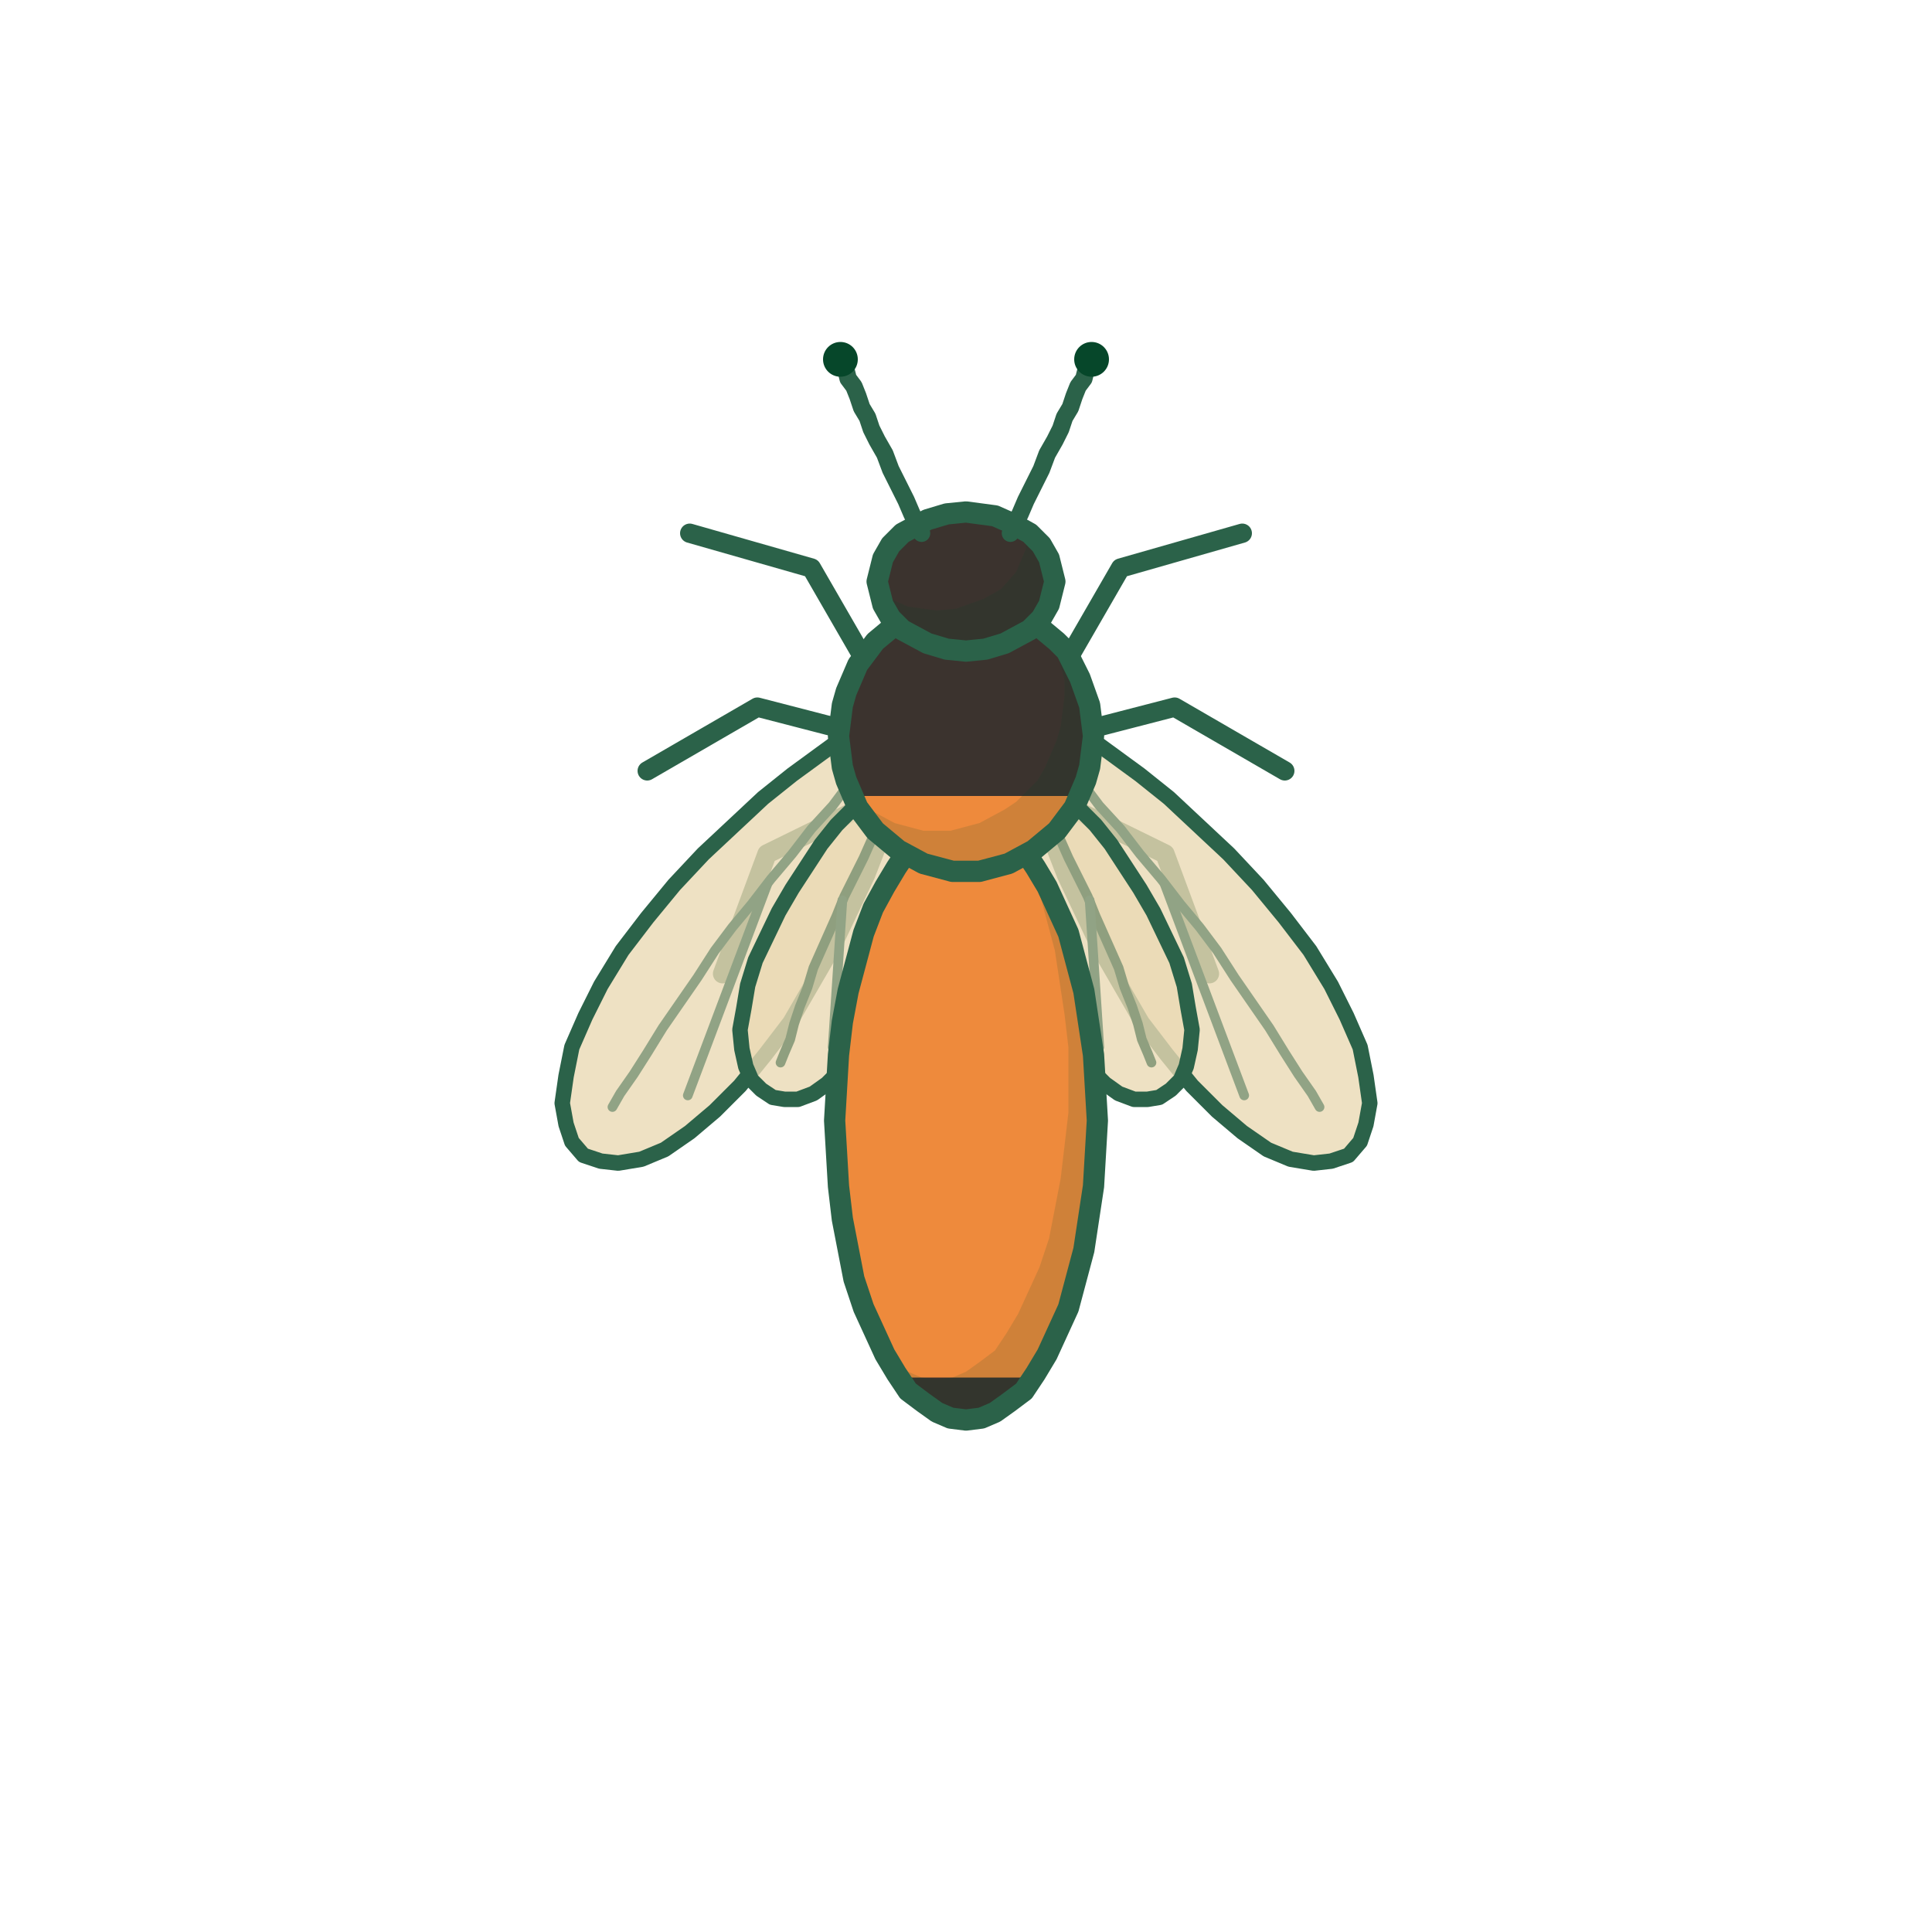
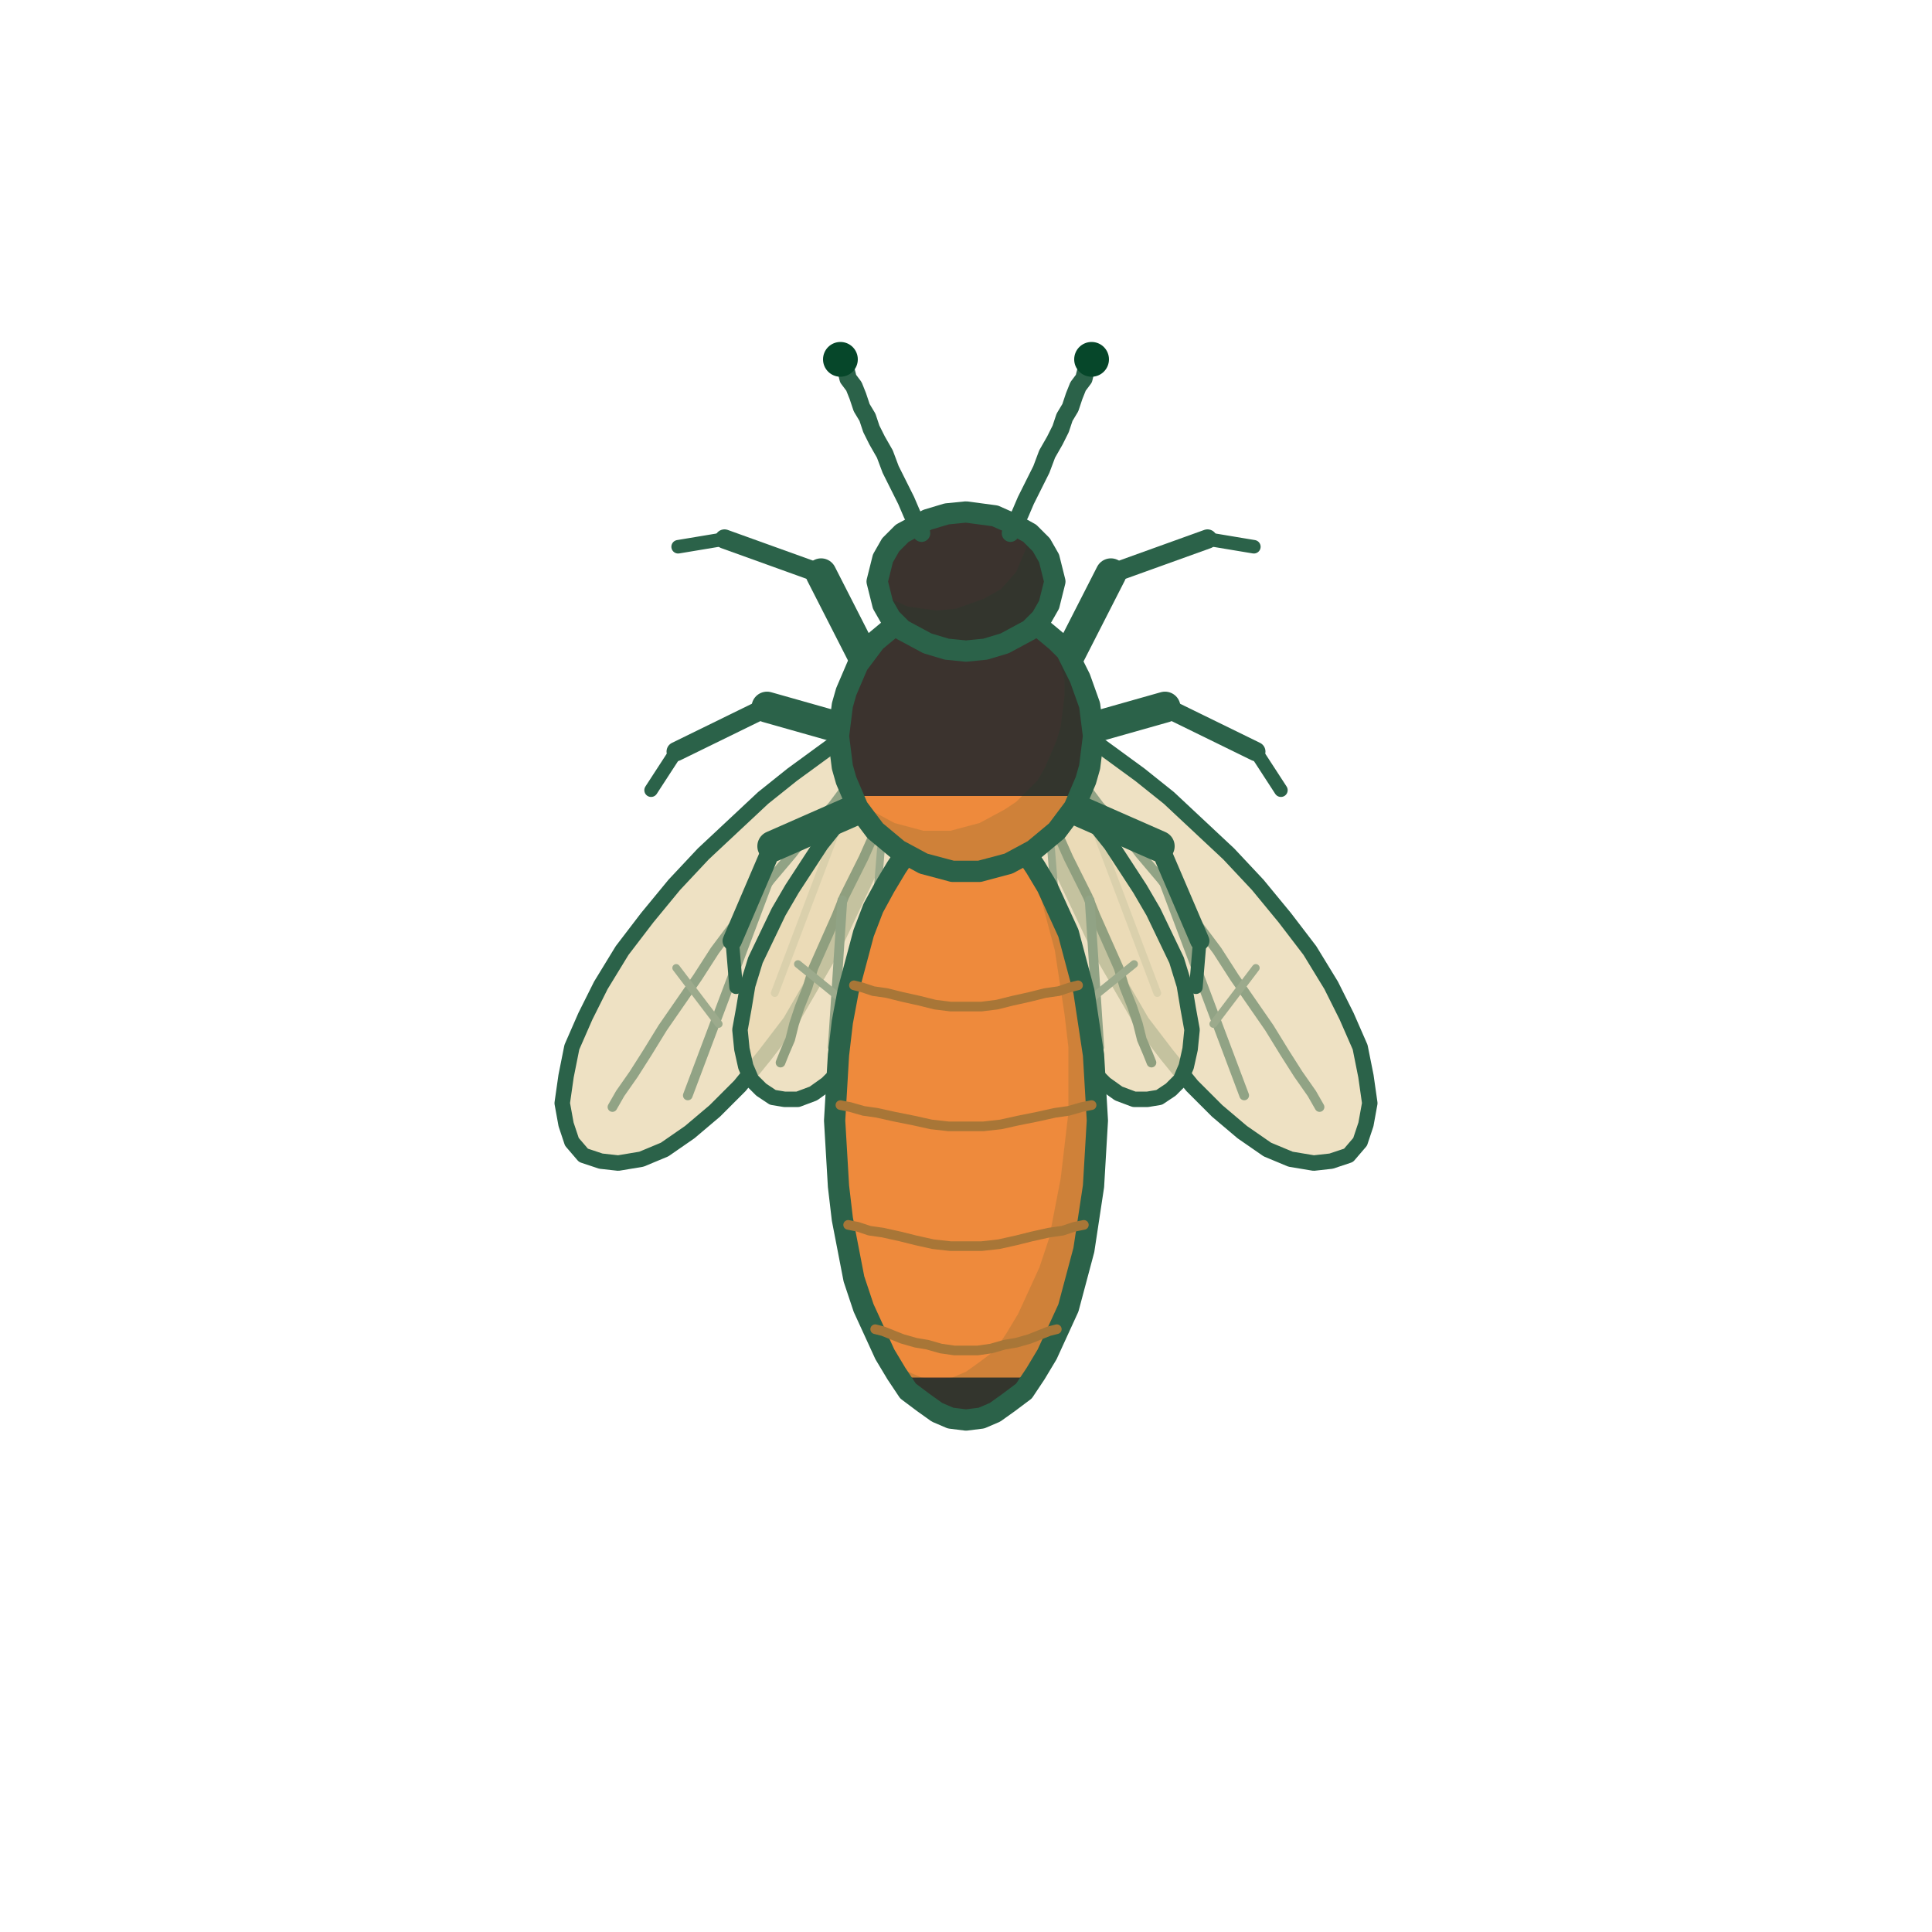
<svg xmlns="http://www.w3.org/2000/svg" width="100" height="100" viewBox="0 0 100 100">
  <g stroke-linecap="round" stroke-linejoin="round">
-     <path d="M55,34.6 L58,29.4 L64.3,27.6" fill="none" stroke="#2B6249" stroke-width="1" />
-     <path d="M55,38.1 L60.8,36.6 L66.5,39.9" fill="none" stroke="#2B6249" stroke-width="1" />
-     <path d="M55,41.6 L60.3,44.2 L62.6,50.4" fill="none" stroke="#2B6249" stroke-width="1" />
-     <path d="M45,34.6 L42,29.4 L35.7,27.6" fill="none" stroke="#2B6249" stroke-width="1" />
-     <path d="M45,38.1 L39.2,36.6 L33.5,39.9" fill="none" stroke="#2B6249" stroke-width="1" />
-     <path d="M45,41.6 L39.7,44.2 L37.4,50.4" fill="none" stroke="#2B6249" stroke-width="1" />
    <path d="M69.8,59.8 L68.9,60.1 L68,60.2 L66.8,60 L65.6,59.5 L64.3,58.6 L63,57.5 L61.7,56.2 L60.4,54.6 L59.1,52.9 L58,51 L56.9,49.1 L55.1,45.3 L54.4,43.5 L53.4,40.3 L53,38.2 L53.1,37.5 L53.3,37.1 L53.7,37 L54.4,37.2 L56.4,38.2 L59,40.1 L60.5,41.3 L63.6,44.2 L65.1,45.8 L66.5,47.5 L67.8,49.2 L68.9,51 L69.7,52.6 L70.4,54.2 L70.7,55.7 L70.9,57.1 L70.7,58.2 L70.4,59.1 Z" fill="#E9D9B4" fill-opacity="0.8" stroke="#2B6249" stroke-width="0.8" />
    <path d="M54.6,38.9 L55.2,39.6 L56,40.5 L56.9,41.7 L58,42.9 L59,44.2 L60.1,45.5 L61.1,46.8 L62.1,48 L63,49.2 L63.9,50.6 L64.8,51.9 L65.7,53.2 L66.5,54.5 L67.2,55.6 L67.9,56.6 L68.3,57.3" fill="none" stroke="#91A385" stroke-width="0.5" />
    <path d="M60.3,45.8 L64.4,56.7" fill="none" stroke="#91A385" stroke-width="0.5" />
+     <path d="M56.5,42.4 L59.9,51.4" fill="none" stroke="#9CAA8C" stroke-width="0.4" />
+     <path d="M65,50.1 L62.8,53" fill="none" stroke="#9CAA8C" stroke-width="0.4" />
    <path d="M30.2,59.8 L29.6,59.1 L29.3,58.2 L29.1,57.1 L29.3,55.7 L29.6,54.2 L30.3,52.6 L31.1,51 L32.2,49.2 L33.5,47.5 L34.9,45.8 L36.4,44.2 L39.5,41.3 L41,40.1 L43.6,38.2 L45.6,37.2 L46.3,37 L46.7,37.1 L46.9,37.5 L47,38.2 L46.6,40.3 L45.6,43.5 L44.9,45.3 L43.1,49.1 L42,51 L40.9,52.9 L39.6,54.6 L38.3,56.2 L37,57.5 L35.7,58.6 L34.4,59.5 L33.2,60 L32,60.2 L31.1,60.1 Z" fill="#E9D9B4" fill-opacity="0.8" stroke="#2B6249" stroke-width="0.8" />
    <path d="M45.4,38.9 L44.8,39.6 L44,40.5 L43.1,41.7 L42,42.9 L41,44.2 L39.9,45.5 L38.9,46.8 L37.9,48 L37,49.2 L36.1,50.6 L35.2,51.9 L34.3,53.2 L33.5,54.5 L32.8,55.6 L32.1,56.6 L31.7,57.3" fill="none" stroke="#91A385" stroke-width="0.5" />
    <path d="M39.7,45.8 L35.6,56.7" fill="none" stroke="#91A385" stroke-width="0.5" />
+     <path d="M43.5,42.4 L40.1,51.4" fill="none" stroke="#9CAA8C" stroke-width="0.4" />
+     <path d="M35,50.1 L37.2,53" fill="none" stroke="#9CAA8C" stroke-width="0.4" />
    <path d="M60,56.8 L59.4,56.9 L58.7,56.9 L57.9,56.6 L57.2,56.1 L56.5,55.4 L55.8,54.5 L55.1,53.5 L54.5,52.3 L53.6,49.7 L53.3,48.3 L52.8,45.6 L52.7,44.3 L52.7,42.2 L52.9,40.7 L53.1,40.3 L53.3,40.1 L53.6,40.1 L54.1,40.3 L55.2,41.2 L56.7,42.7 L57.5,43.7 L59,46 L59.7,47.2 L60.9,49.7 L61.3,51 L61.5,52.2 L61.7,53.3 L61.6,54.3 L61.4,55.2 L61.1,55.9 L60.6,56.4 Z" fill="#E9D9B4" fill-opacity="0.8" stroke="#2B6249" stroke-width="0.8" />
    <path d="M53.8,41.4 L54.1,42 L54.5,42.7 L54.9,43.5 L55.3,44.4 L55.8,45.4 L56.3,46.4 L56.7,47.4 L57.1,48.3 L57.5,49.2 L57.9,50.1 L58.2,51.1 L58.6,52.1 L58.9,53 L59.1,53.8 L59.4,54.5 L59.6,55" fill="none" stroke="#8F9F7F" stroke-width="0.5" />
    <path d="M56.4,46.6 L56.9,54.2" fill="none" stroke="#91A385" stroke-width="0.5" />
+     <path d="M54.4,43.9 L54.9,50.1" fill="none" stroke="#9CAA8C" stroke-width="0.4" />
+     <path d="M58.7,49.9 L56.6,51.6" fill="none" stroke="#9CAA8C" stroke-width="0.4" />
    <path d="M40,56.8 L39.4,56.4 L38.9,55.9 L38.6,55.2 L38.4,54.3 L38.3,53.3 L38.5,52.2 L38.7,51 L39.1,49.7 L40.3,47.2 L41,46 L42.5,43.7 L43.3,42.7 L44.8,41.2 L45.9,40.3 L46.4,40.1 L46.7,40.1 L46.9,40.3 L47.1,40.7 L47.3,42.2 L47.3,44.3 L47.2,45.6 L46.7,48.3 L46.4,49.7 L45.5,52.3 L44.9,53.5 L44.2,54.5 L43.5,55.4 L42.8,56.1 L42.1,56.6 L41.3,56.9 L40.6,56.9 Z" fill="#E9D9B4" fill-opacity="0.8" stroke="#2B6249" stroke-width="0.8" />
    <path d="M46.2,41.4 L45.9,42 L45.5,42.7 L45.1,43.5 L44.7,44.4 L44.2,45.4 L43.7,46.4 L43.3,47.4 L42.9,48.3 L42.5,49.2 L42.1,50.1 L41.8,51.1 L41.4,52.1 L41.1,53 L40.9,53.8 L40.6,54.5 L40.4,55" fill="none" stroke="#8F9F7F" stroke-width="0.5" />
    <path d="M43.6,46.6 L43.1,54.2" fill="none" stroke="#91A385" stroke-width="0.5" />
+     <path d="M45.6,43.9 L45.1,50.1" fill="none" stroke="#9CAA8C" stroke-width="0.4" />
+     <path d="M41.3,49.9 L43.4,51.6" fill="none" stroke="#9CAA8C" stroke-width="0.4" />
+     <path d="M55,34.6 L57.5,29.7" fill="none" stroke="#2B6249" stroke-width="1.6" />
+     <path d="M57.5,29.7 L62.5,27.9" fill="none" stroke="#2B6249" stroke-width="1" />
+     <path d="M62.5,27.9 L64.9,28.3" fill="none" stroke="#2B6249" stroke-width="0.7" />
+     <path d="M55,38.1 L60.3,36.6" fill="none" stroke="#2B6249" stroke-width="1.6" />
+     <path d="M60.3,36.6 L65,38.9" fill="none" stroke="#2B6249" stroke-width="1" />
+     <path d="M65,38.9 L66.3,40.9" fill="none" stroke="#2B6249" stroke-width="0.7" />
+     <path d="M55,41.6 L60,43.8" fill="none" stroke="#2B6249" stroke-width="1.6" />
+     <path d="M60,43.8 L62.1,48.7" fill="none" stroke="#2B6249" stroke-width="1" />
+     <path d="M62.1,48.7 L61.9,51.1" fill="none" stroke="#2B6249" stroke-width="0.7" />
+     <path d="M45,34.6 L42.5,29.7" fill="none" stroke="#2B6249" stroke-width="1.6" />
+     <path d="M42.5,29.7 L37.5,27.9" fill="none" stroke="#2B6249" stroke-width="1" />
+     <path d="M37.5,27.9 L35.1,28.3" fill="none" stroke="#2B6249" stroke-width="0.7" />
+     <path d="M45,38.1 L39.7,36.6" fill="none" stroke="#2B6249" stroke-width="1.6" />
+     <path d="M39.7,36.6 L35,38.9" fill="none" stroke="#2B6249" stroke-width="1" />
+     <path d="M35,38.9 L33.7,40.9" fill="none" stroke="#2B6249" stroke-width="0.7" />
+     <path d="M45,41.6 L40,43.8" fill="none" stroke="#2B6249" stroke-width="1.6" />
+     <path d="M40,43.8 L37.9,48.7" fill="none" stroke="#2B6249" stroke-width="1" />
+     <path d="M37.9,48.7 L38.1,51.1" fill="none" stroke="#2B6249" stroke-width="0.7" />
    <path d="M56.8,58 L56.6,61.4 L56.1,64.7 L55.3,67.7 L54.2,70.1 L53.6,71.1 L53,72 L52.2,72.6 L51.5,73.1 L50.8,73.4 L50,73.5 L49.2,73.4 L48.5,73.1 L47.8,72.6 L47,72 L46.4,71.1 L45.8,70.1 L44.7,67.7 L44.2,66.2 L43.6,63.1 L43.4,61.4 L43.2,58 L43.4,54.6 L43.6,52.9 L43.9,51.3 L44.7,48.3 L45.2,47 L45.8,45.9 L46.4,44.9 L47,44 L47.8,43.4 L48.5,42.9 L49.2,42.6 L50,42.5 L50.8,42.6 L51.5,42.9 L52.2,43.4 L53,44 L53.6,44.9 L54.2,45.9 L55.3,48.3 L56.1,51.3 L56.6,54.6 Z" fill="#EE8A3C" stroke="none" />
    <path d="M46.5,71.3 L53.5,71.3 L53,72 L52.2,72.6 L51.5,73.1 L50.8,73.4 L50,73.5 L49.2,73.4 L48.5,73.1 L47.8,72.6 L47,72 Z" fill="#3B332E" stroke="none" />
    <path d="M45.7,70 L46.3,70.5 L47,71 L47.7,71.3 L48.5,71.4 L49.3,71.3 L50,71 L50.7,70.5 L51.5,69.9 L52.1,69 L52.7,68 L53.8,65.6 L54.3,64.1 L54.9,61 L55.1,59.3 L55.3,57.6 L55.3,54.2 L55.1,52.5 L54.6,49.2 L53.8,46.2 L52.8,43.9 L53.6,44.9 L54.2,45.9 L54.8,47 L55.8,49.8 L56.4,52.9 L56.8,56.3 L56.8,59.7 L56.4,63.1 L55.8,66.2 L55.3,67.7 L54.2,70.1 L53.6,71.1 L53,72 L52.2,72.6 L51.5,73.1 L50.8,73.4 L50,73.5 L49.2,73.4 L48.5,73.1 L47.8,72.6 L47,72 L46.4,71.1 Z" fill="#06472A" fill-opacity="0.13" stroke="none" />
    <path d="M56.8,58 L56.6,61.4 L56.1,64.7 L55.3,67.7 L54.2,70.1 L53.6,71.1 L53,72 L52.2,72.6 L51.5,73.1 L50.8,73.4 L50,73.5 L49.2,73.4 L48.5,73.1 L47.8,72.6 L47,72 L46.4,71.1 L45.8,70.1 L44.7,67.7 L44.2,66.2 L43.6,63.1 L43.4,61.4 L43.2,58 L43.4,54.6 L43.6,52.9 L43.9,51.3 L44.7,48.3 L45.2,47 L45.8,45.9 L46.4,44.9 L47,44 L47.8,43.4 L48.5,42.9 L49.2,42.6 L50,42.5 L50.8,42.6 L51.5,42.9 L52.2,43.4 L53,44 L53.6,44.9 L54.2,45.9 L55.3,48.3 L56.1,51.3 L56.6,54.6 Z" fill="none" stroke="#2B6249" stroke-width="1.1" />
+     <path d="M44.2,51 L44.6,51.1 L45.2,51.3 L45.9,51.4 L46.7,51.6 L47.6,51.8 L48.4,52 L49.2,52.1 L50,52.1 L50.8,52.1 L51.6,52 L52.4,51.8 L53.3,51.6 L54.1,51.4 L54.8,51.3 L55.4,51.1 L55.8,51" fill="none" stroke="#A87637" stroke-width="0.5" />
+     <path d="M43.5,57.2 L44,57.3 L44.7,57.5 L45.4,57.6 L46.3,57.8 L47.3,58 L48.2,58.2 L49.1,58.3 L50,58.3 L50.9,58.3 L51.8,58.2 L52.7,58 L53.7,57.8 L54.6,57.6 L55.3,57.5 L56,57.3 L56.5,57.2" fill="none" stroke="#A87637" stroke-width="0.5" />
+     <path d="M43.9,63.4 L44.4,63.5 L45,63.7 L45.7,63.8 L46.6,64 L47.4,64.2 L48.3,64.4 L49.2,64.5 L50,64.5 L50.8,64.5 L51.7,64.4 L52.6,64.2 L53.4,64 L54.3,63.8 L55,63.7 L55.6,63.5 L56.1,63.4" fill="none" stroke="#A87637" stroke-width="0.5" />
+     <path d="M45.3,68.8 L45.7,68.9 L46.2,69.1 L46.7,69.3 L47.4,69.5 L48,69.6 L48.7,69.8 L49.4,69.9 L50,69.9 L50.6,69.9 L51.3,69.8 L52,69.6 L52.6,69.5 L53.3,69.3 L53.8,69.1 L54.3,68.9 L54.7,68.8" fill="none" stroke="#A87637" stroke-width="0.5" />
    <path d="M56.6,38.1 L56.4,39.7 L56.2,40.4 L55.6,41.8 L54.7,43 L53.5,44 L52.2,44.7 L50.7,45.1 L50,45.1 L49.3,45.1 L47.8,44.7 L46.5,44 L45.3,43 L44.4,41.8 L43.8,40.4 L43.6,39.7 L43.4,38.1 L43.6,36.5 L43.8,35.8 L44.4,34.4 L45.3,33.2 L46.5,32.2 L47.8,31.5 L49.3,31.1 L50,31.1 L51.5,31.3 L52.9,31.8 L53.5,32.2 L54.7,33.2 L55.2,33.7 L55.9,35.1 L56.4,36.5 Z" fill="#3B332E" stroke="none" />
    <path d="M44.1,41.2 L55.9,41.2 L55.2,42.5 L54.7,43 L53.5,44 L52.2,44.7 L50.7,45.1 L50,45.1 L49.3,45.1 L47.8,44.7 L46.5,44 L45.3,43 L44.8,42.5 Z" fill="#EE8A3C" stroke="none" />
    <path d="M44.1,41.2 L45,41.9 L46.3,42.6 L47.8,43 L48.5,43 L49.2,43 L50.7,42.6 L52,41.9 L52.6,41.5 L53.7,40.4 L54.1,39.7 L54.7,38.3 L54.9,37.6 L55.1,36 L55.1,35.2 L54.7,33.7 L54.4,32.9 L55.2,33.7 L55.9,35.1 L56.4,36.5 L56.6,38.1 L56.4,39.7 L55.9,41.1 L55.2,42.5 L54.1,43.6 L53.5,44 L52.2,44.7 L50.7,45.1 L50,45.1 L48.5,44.9 L47.1,44.4 L45.9,43.6 L44.8,42.5 Z" fill="#06472A" fill-opacity="0.13" stroke="none" />
    <path d="M56.6,38.1 L56.4,39.7 L56.2,40.4 L55.6,41.8 L54.7,43 L53.5,44 L52.2,44.7 L50.7,45.1 L50,45.1 L49.3,45.1 L47.8,44.7 L46.5,44 L45.3,43 L44.4,41.8 L43.8,40.4 L43.6,39.7 L43.4,38.1 L43.6,36.5 L43.8,35.8 L44.4,34.4 L45.3,33.2 L46.5,32.2 L47.8,31.5 L49.3,31.1 L50,31.1 L51.5,31.3 L52.9,31.8 L53.5,32.2 L54.7,33.2 L55.2,33.7 L55.9,35.1 L56.4,36.5 Z" fill="none" stroke="#2B6249" stroke-width="1.1" />
    <path d="M54.6,30.1 L54.3,31.3 L53.9,32 L53.3,32.6 L52,33.3 L51,33.6 L50,33.7 L49,33.6 L48,33.3 L46.7,32.6 L46.1,32 L45.7,31.3 L45.4,30.1 L45.7,28.9 L46.1,28.2 L46.7,27.6 L48,26.9 L49,26.6 L50,26.5 L51.5,26.7 L52.4,27.1 L53.3,27.6 L53.9,28.2 L54.3,28.9 Z" fill="#3B332E" stroke="none" />
    <path d="M45.5,30.7 L46.1,31 L47,31.4 L48.5,31.6 L49.5,31.5 L50.9,31 L51.8,30.5 L52.6,29.6 L53.1,28.4 L53,27.4 L53.6,27.9 L54.1,28.5 L54.6,29.7 L54.6,30.5 L54.3,31.3 L53.6,32.3 L52.4,33.1 L51.5,33.5 L50.5,33.7 L49,33.6 L48,33.3 L47.1,32.9 L46.1,32 Z" fill="#06472A" fill-opacity="0.13" stroke="none" />
    <path d="M54.6,30.1 L54.3,31.3 L53.9,32 L53.3,32.6 L52,33.3 L51,33.6 L50,33.7 L49,33.6 L48,33.3 L46.7,32.6 L46.1,32 L45.7,31.3 L45.4,30.1 L45.7,28.9 L46.1,28.2 L46.7,27.6 L48,26.9 L49,26.6 L50,26.5 L51.5,26.7 L52.4,27.1 L53.3,27.6 L53.9,28.2 L54.3,28.9 Z" fill="none" stroke="#2B6249" stroke-width="1.1" />
    <path d="M52.3,27.6 L52.5,27.2 L52.8,26.6 L53.1,25.9 L53.5,25.1 L53.9,24.3 L54.2,23.5 L54.6,22.8 L54.9,22.2 L55.1,21.6 L55.4,21.1 L55.6,20.5 L55.8,20 L56.1,19.6 L56.2,19.2 L56.4,18.8 L56.5,18.6" fill="none" stroke="#2B6249" stroke-width="0.9" />
    <circle cx="56.5" cy="18.6" r="0.9" fill="#06472A" />
    <path d="M47.7,27.6 L47.5,27.2 L47.2,26.6 L46.9,25.9 L46.5,25.1 L46.1,24.3 L45.8,23.5 L45.4,22.8 L45.1,22.2 L44.9,21.6 L44.6,21.1 L44.4,20.5 L44.2,20 L43.9,19.6 L43.8,19.2 L43.6,18.8 L43.5,18.6" fill="none" stroke="#2B6249" stroke-width="0.9" />
    <circle cx="43.5" cy="18.6" r="0.9" fill="#06472A" />
  </g>
</svg>
